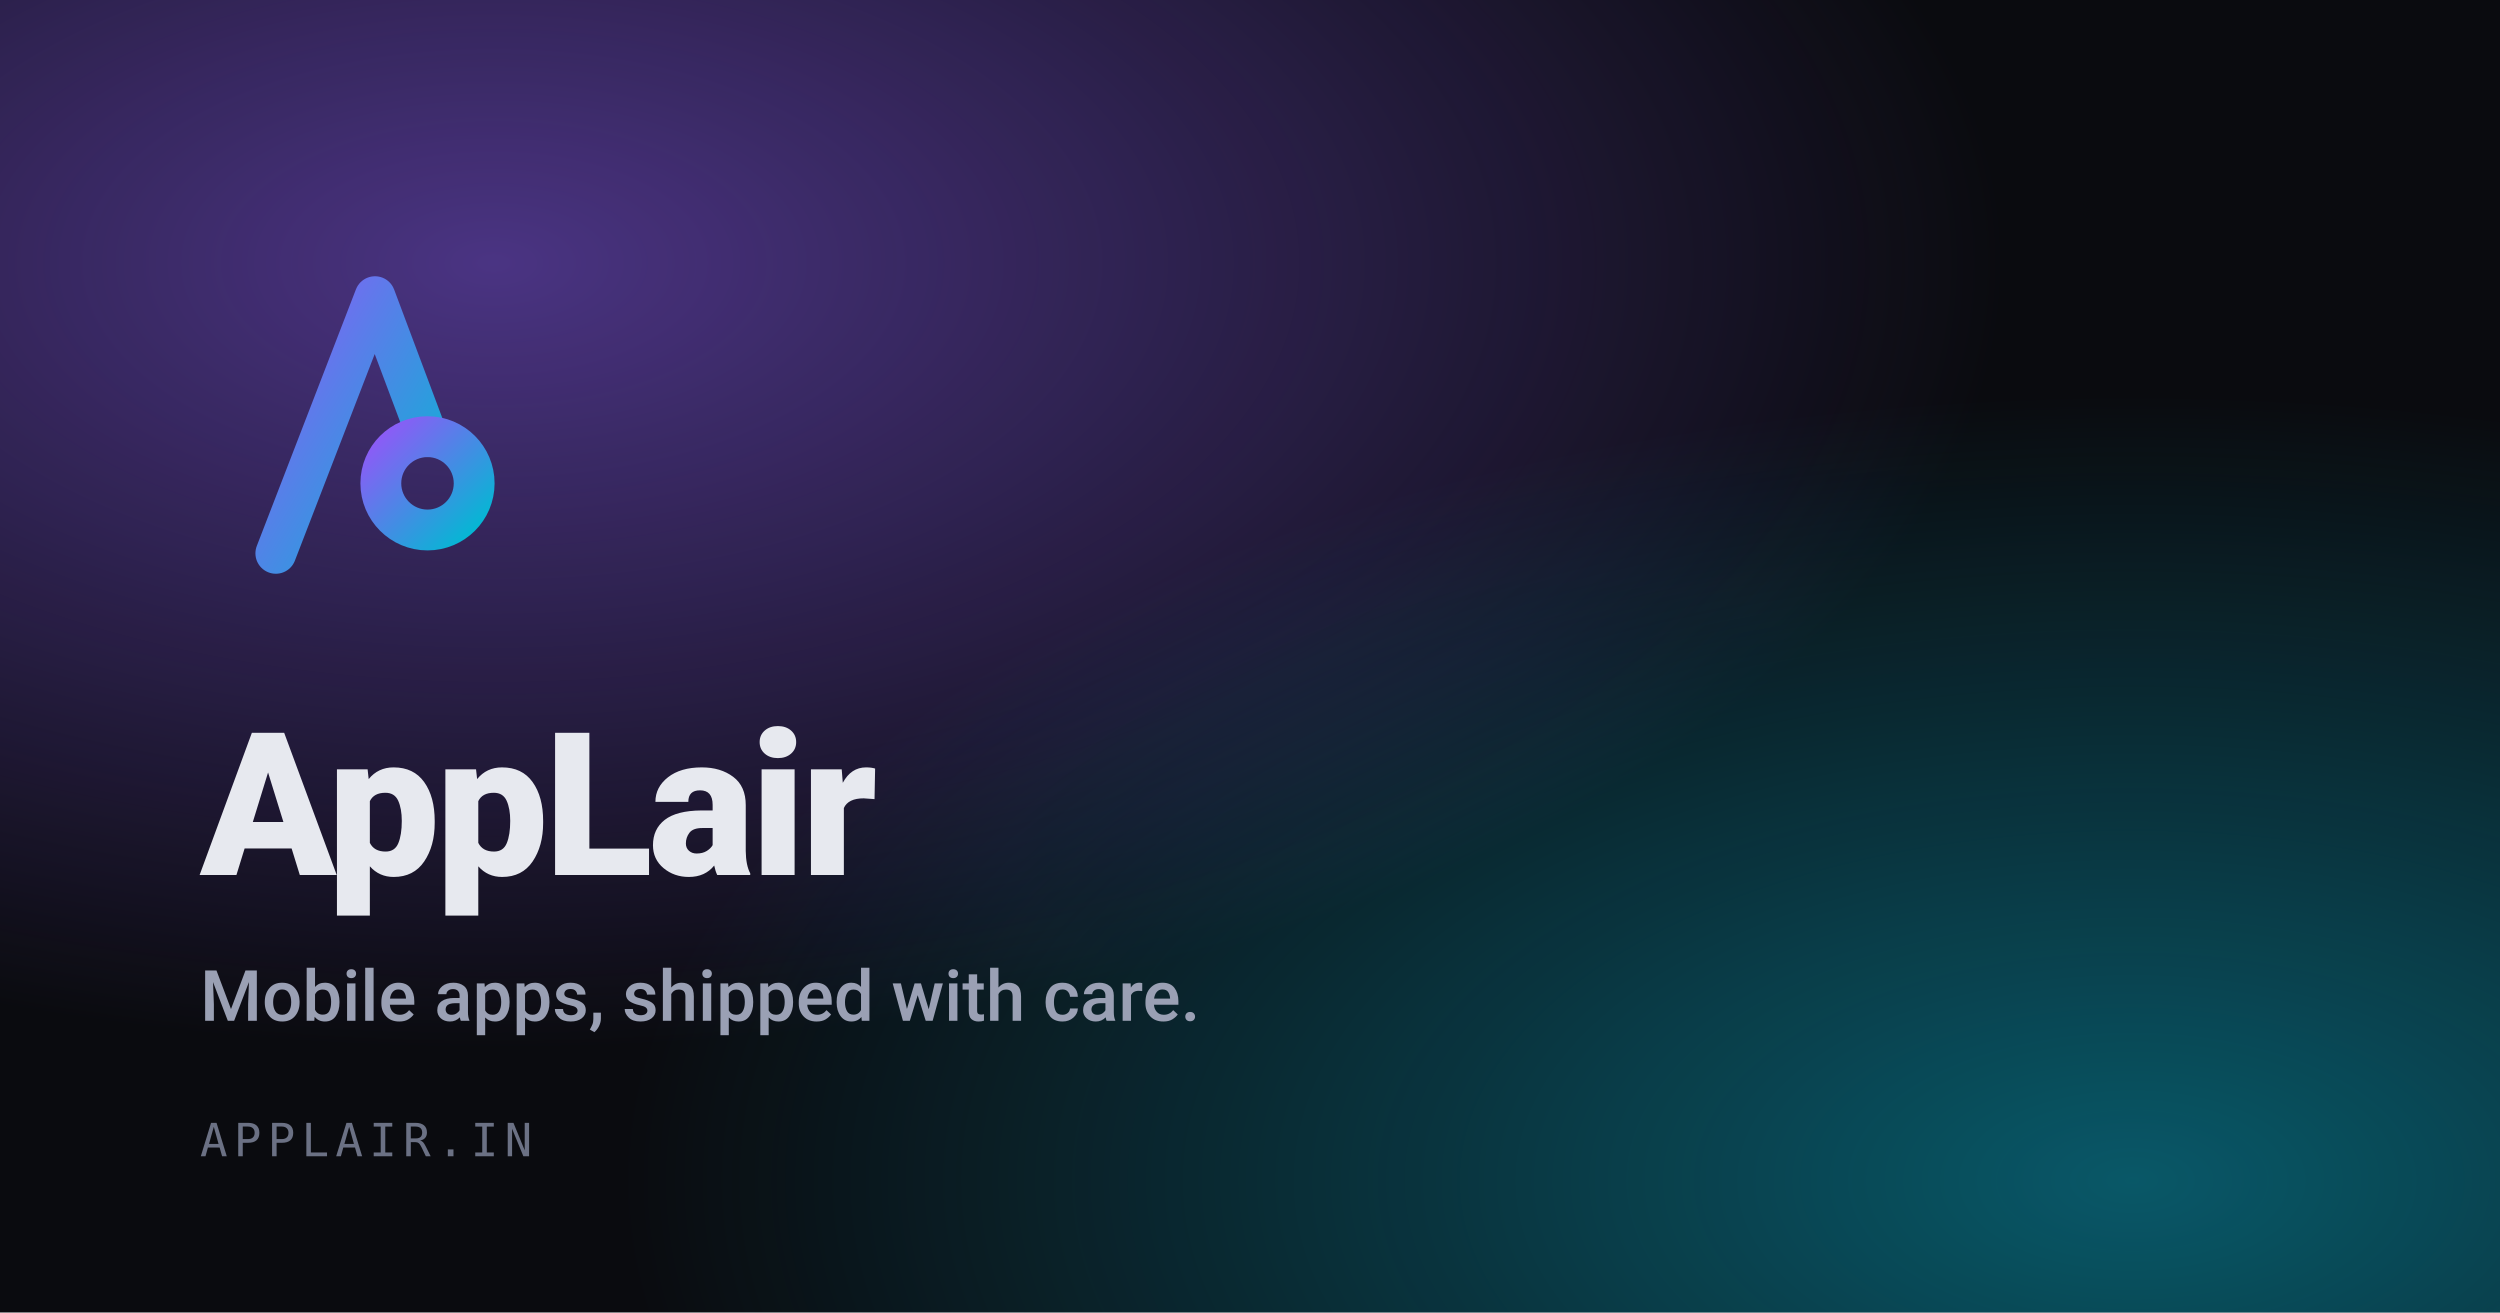
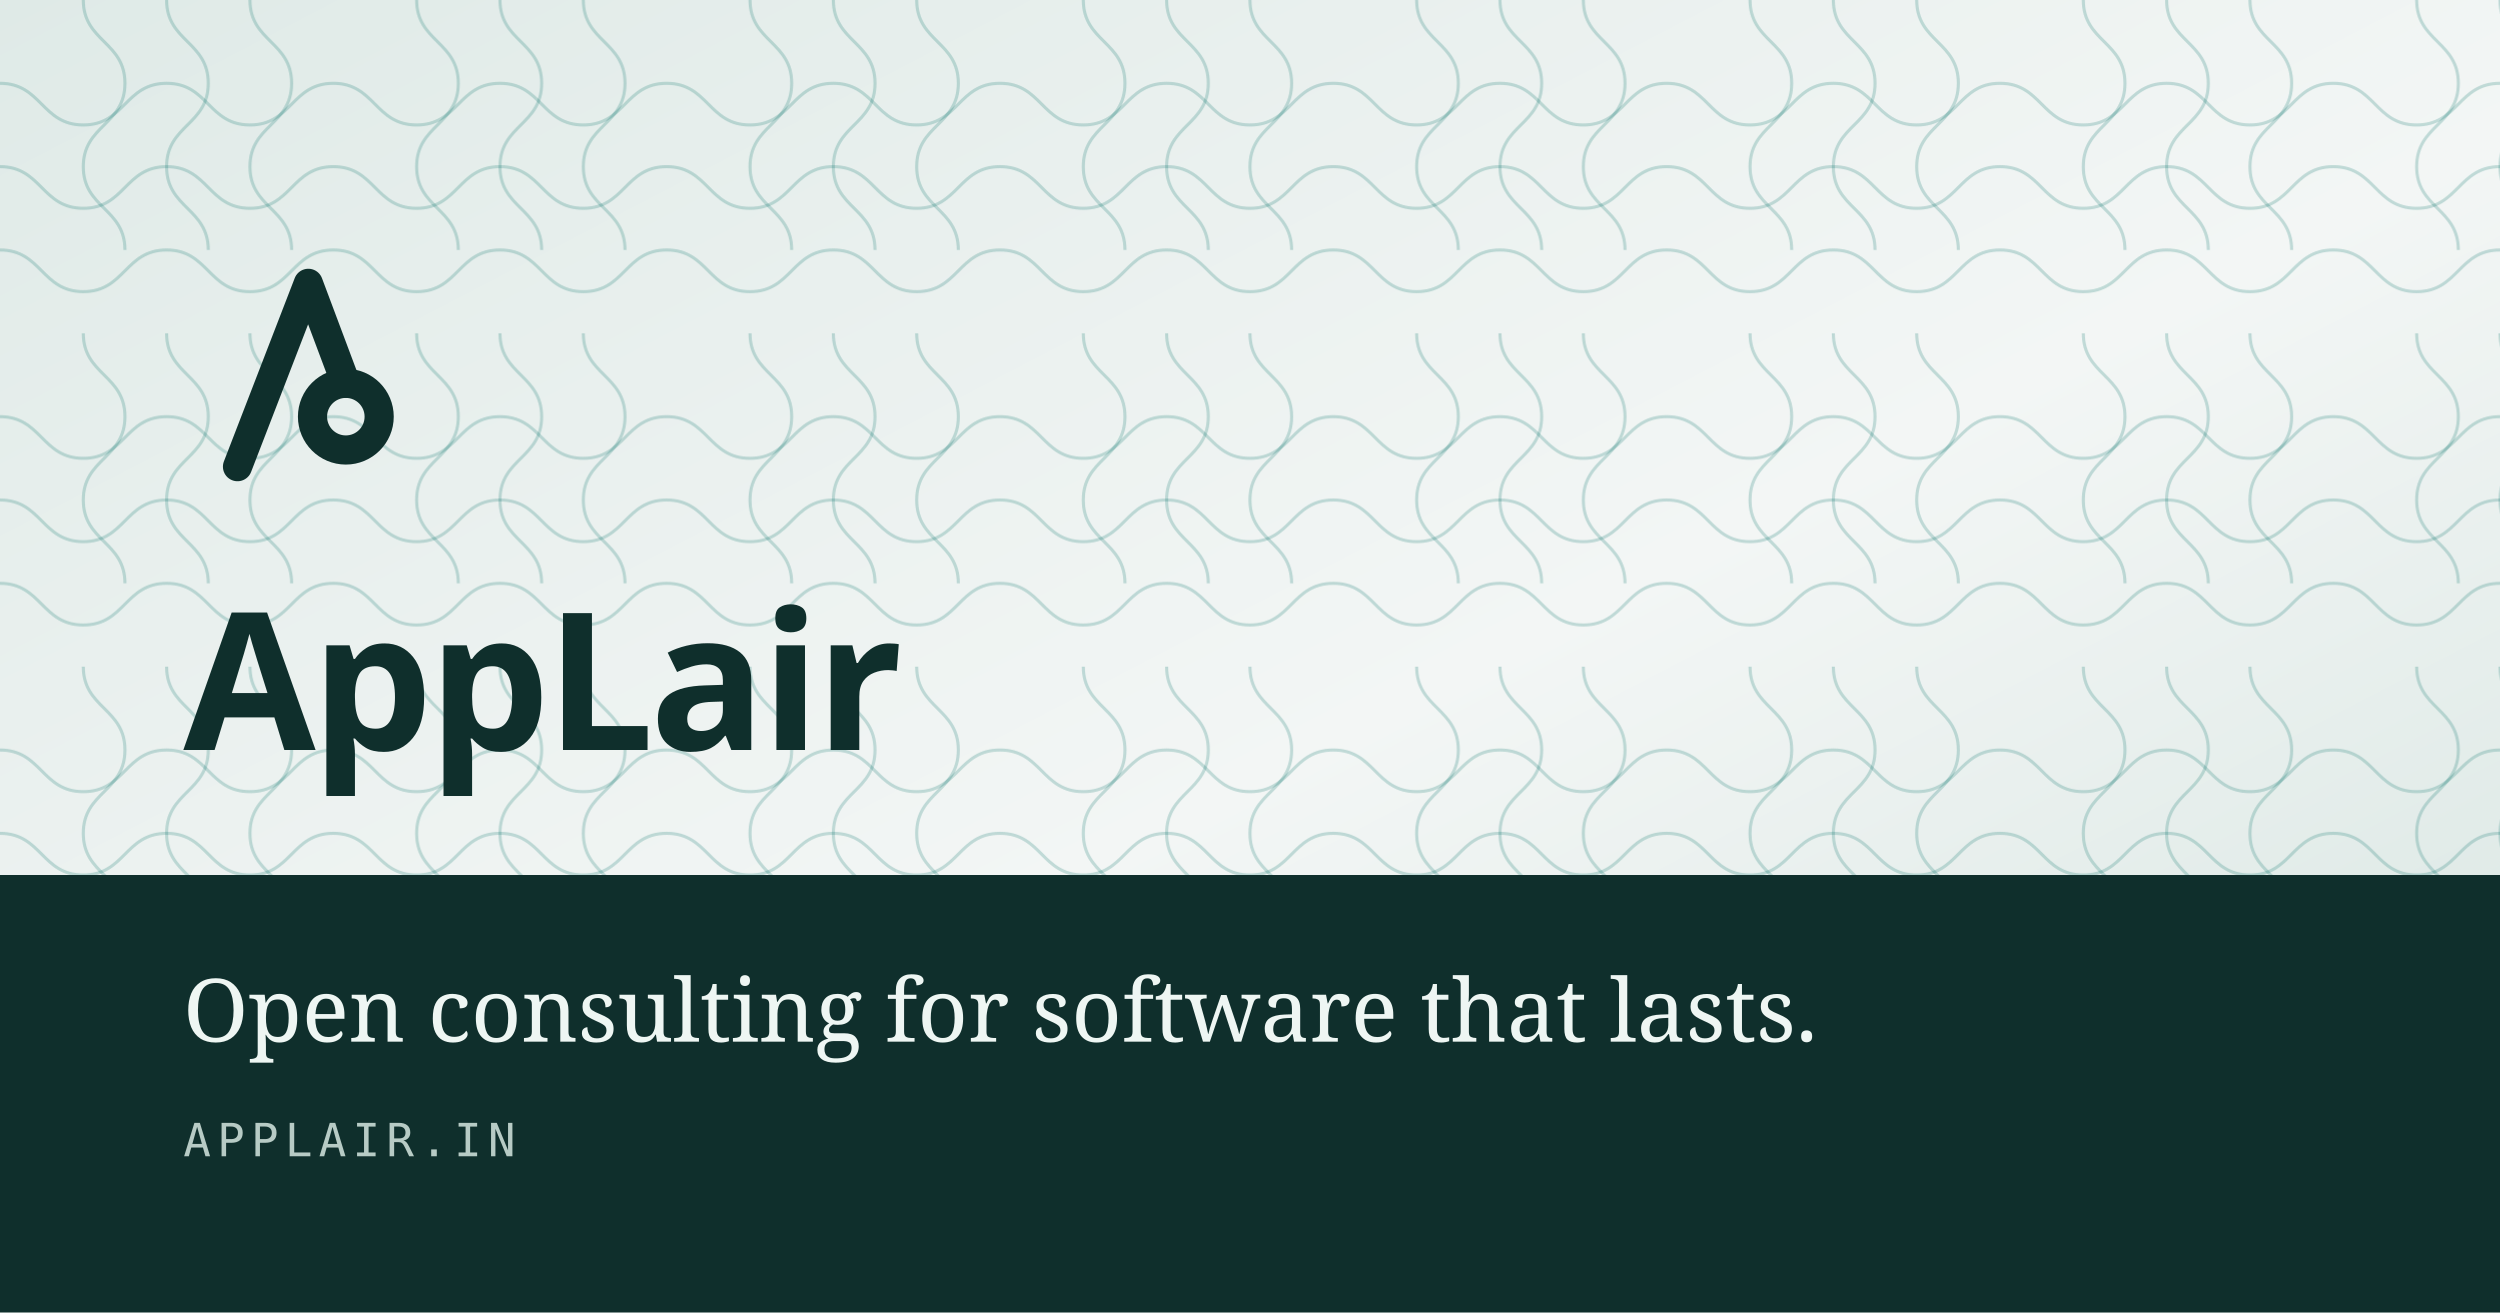
<svg xmlns="http://www.w3.org/2000/svg" viewBox="0 0 1200 630">
  <defs>
-     <linearGradient id="g" x1="0" y1="0" x2="1" y2="1">
-       <stop offset="0" stop-color="#8b5cf6" />
-       <stop offset="1" stop-color="#06b6d4" />
+     <linearGradient id="wash" x1="0" y1="0" x2="1" y2="1">
+       <stop offset="0" stop-color="#dfeae7" />
+       <stop offset="0.55" stop-color="#f3f6f5" />
+       <stop offset="1" stop-color="#d5e4e0" />
    </linearGradient>
-     <radialGradient id="glowA" cx="0.2" cy="0.2" r="0.6">
-       <stop offset="0" stop-color="#8b5cf6" stop-opacity="0.5" />
-       <stop offset="1" stop-color="#8b5cf6" stop-opacity="0" />
-     </radialGradient>
-     <radialGradient id="glowB" cx="0.85" cy="0.9" r="0.6">
-       <stop offset="0" stop-color="#06b6d4" stop-opacity="0.45" />
-       <stop offset="1" stop-color="#06b6d4" stop-opacity="0" />
-     </radialGradient>
+     <pattern id="topo" width="160" height="160" patternUnits="userSpaceOnUse">
+       <g fill="none" stroke="#0f766e" stroke-opacity="0.22" stroke-width="1.5">
+         <path d="M0 40c20 0 20 20 40 20s20-20 40-20 20 20 40 20 20-20 40-20" />
+         <path d="M0 80c20 0 20 20 40 20s20-20 40-20 20 20 40 20 20-20 40-20" />
+         <path d="M0 120c20 0 20 20 40 20s20-20 40-20 20 20 40 20 20-20 40-20" />
+         <path d="M40 0c0 20 20 20 20 40s-20 20-20 40 20 20 20 40" />
+         <path d="M80 0c0 20 20 20 20 40s-20 20-20 40 20 20 20 40" />
+         <path d="M120 0c0 20 20 20 20 40s-20 20-20 40 20 20 20 40" />
+       </g>
+     </pattern>
  </defs>
-   <rect width="1200" height="630" fill="#0a0b0f" />
-   <rect width="1200" height="630" fill="url(#glowA)" />
-   <rect width="1200" height="630" fill="url(#glowB)" />
-   <g transform="translate(96, 120)">
-     <g fill="none" stroke="url(#g)" stroke-width="14" stroke-linecap="round" stroke-linejoin="round" transform="scale(1.4)">
-       <path d="M 26 104 L 60 16 L 78 64" />
-       <circle cx="78" cy="80" r="16" />
-     </g>
+   <rect width="1200" height="630" fill="url(#wash)" />
+   <rect width="1200" height="630" fill="url(#topo)" />
+   <rect x="0" y="420" width="1200" height="210" fill="#0f2f2c" />
+   <g transform="translate(88, 120)" fill="none" stroke="#0f2f2c" stroke-width="14" stroke-linecap="round" stroke-linejoin="round">
+     <path d="M 26 104 L 60 16 L 78 64" />
+     <circle cx="78" cy="80" r="16" />
  </g>
-   <text x="96" y="420" font-family="ui-sans-serif, system-ui, -apple-system, Segoe UI, Roboto, Inter, sans-serif" font-size="96" font-weight="800" fill="#e7e9ef" letter-spacing="-2">AppLair</text>
-   <text x="96" y="490" font-family="ui-sans-serif, system-ui, -apple-system, Segoe UI, Roboto, Inter, sans-serif" font-size="34" font-weight="500" fill="#9aa0b4">Mobile apps, shipped with care.</text>
-   <text x="96" y="555" font-family="ui-monospace, SFMono-Regular, Menlo, monospace" font-size="22" font-weight="500" fill="#6b7184" letter-spacing="3">APPLAIR.IN</text>
+   <text x="88" y="360" font-family="Syne, Segoe UI, sans-serif" font-size="92" font-weight="800" fill="#0f2f2c" letter-spacing="-2">AppLair</text>
+   <text x="88" y="500" font-family="Instrument Serif, Georgia, serif" font-size="42" font-weight="400" fill="#eef6f3">Open consulting for software that lasts.</text>
+   <text x="88" y="555" font-family="ui-monospace, SFMono-Regular, Menlo, monospace" font-size="22" font-weight="500" fill="#b7cbc5" letter-spacing="3">APPLAIR.IN</text>
</svg>
